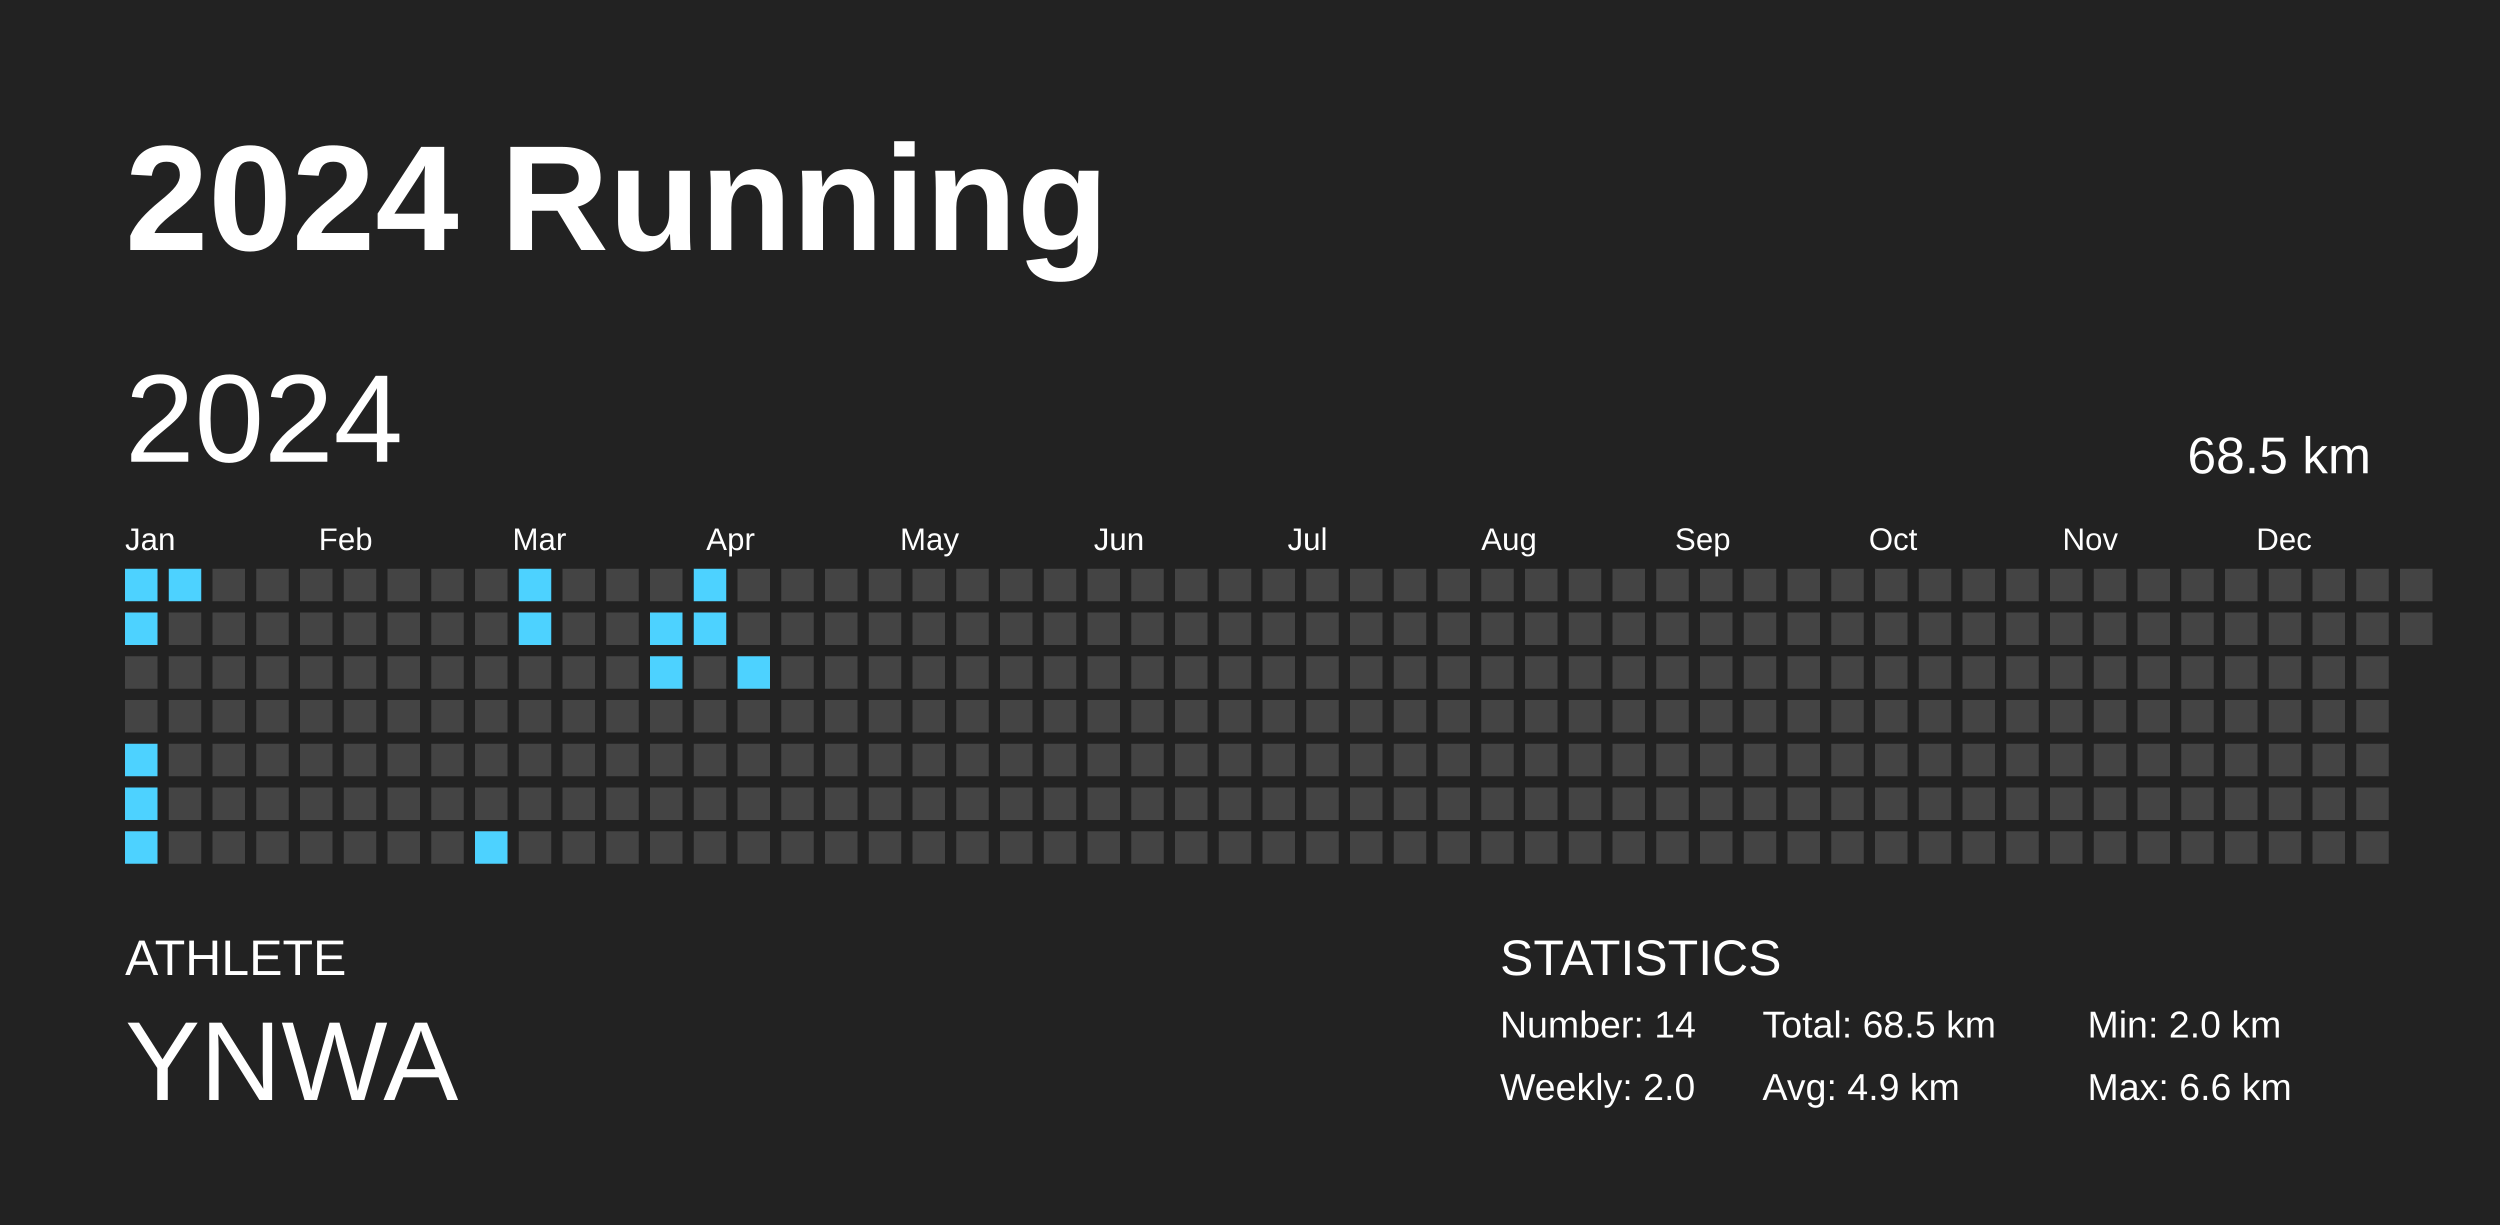
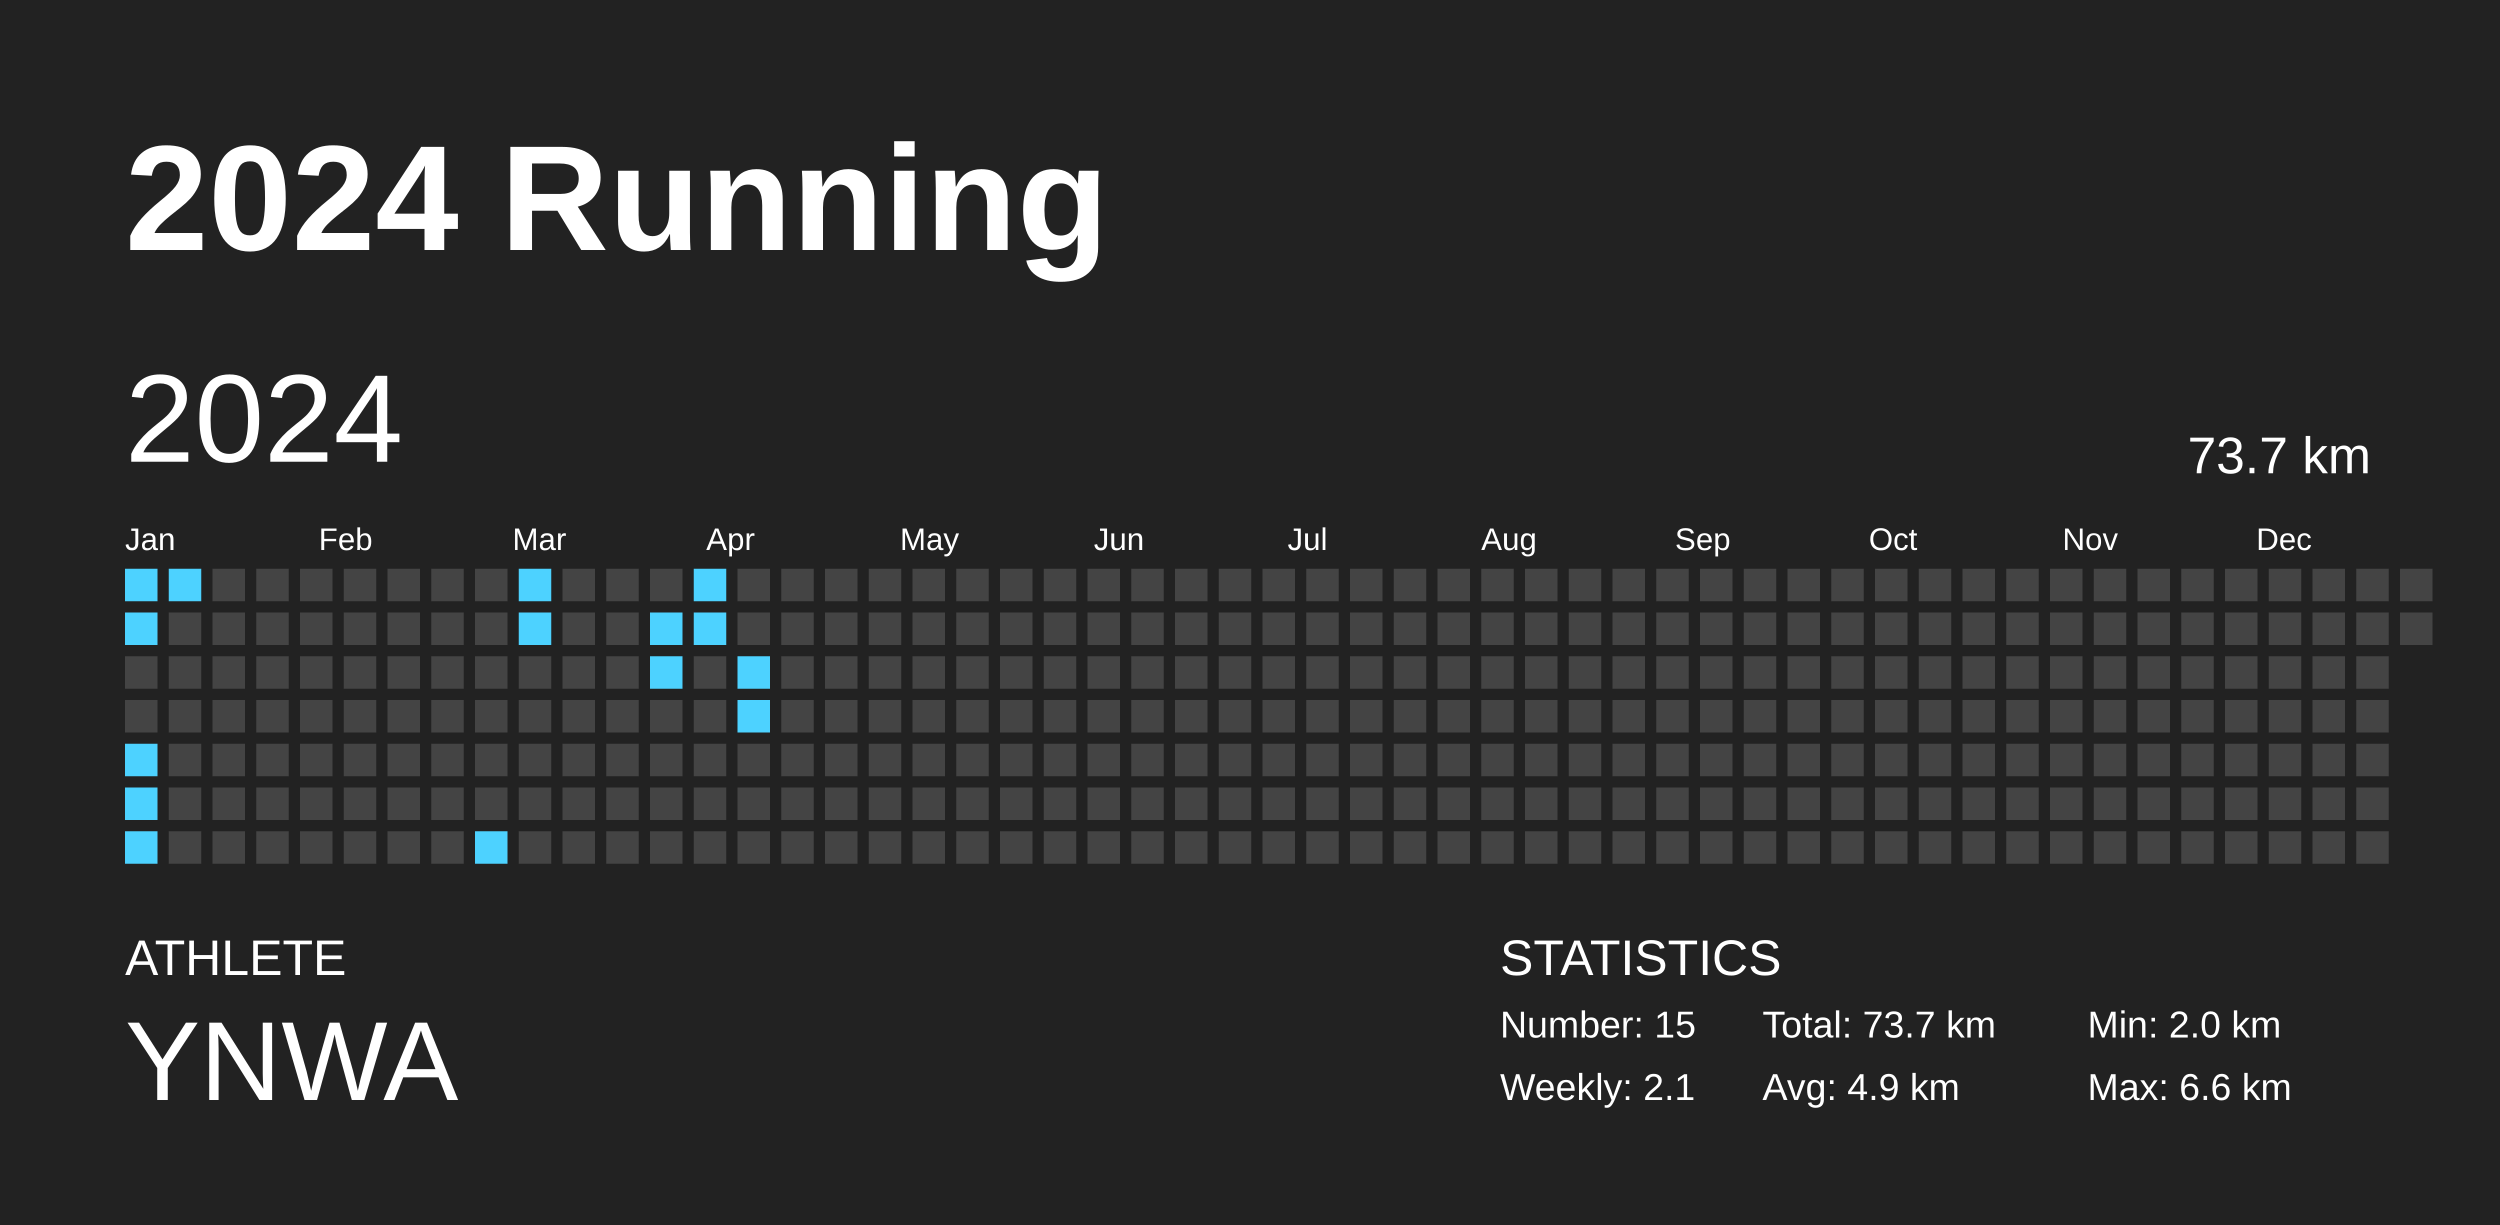
<svg xmlns="http://www.w3.org/2000/svg" baseProfile="full" height="98mm" version="1.1" viewBox="0,0,200,98" width="200mm">
  <defs />
  <rect fill="#222222" height="98" width="200" x="0" y="0" />
  <text fill="#FFFFFF" style="font-size:12px; font-family:Arial; font-weight:bold;" x="10" y="20">2024 Running</text>
  <text fill="#FFFFFF" style="font-size:4px; font-family:Arial" x="10" y="78">ATHLETE</text>
  <text fill="#FFFFFF" style="font-size:9px; font-family:Arial" x="10" y="88">YNWA</text>
  <text fill="#FFFFFF" style="font-size:4px; font-family:Arial" x="120" y="78">STATISTICS</text>
-   <text fill="#FFFFFF" style="font-size:3px; font-family:Arial" x="120" y="83">Number: 14</text>
-   <text fill="#FFFFFF" style="font-size:3px; font-family:Arial" x="120" y="88">Weekly: 2.0</text>
-   <text fill="#FFFFFF" style="font-size:3px; font-family:Arial" x="141" y="83">Total: 68.5 km</text>
+   <text fill="#FFFFFF" style="font-size:3px; font-family:Arial" x="120" y="83">Number: 15</text>
+   <text fill="#FFFFFF" style="font-size:3px; font-family:Arial" x="120" y="88">Weekly: 2.1</text>
+   <text fill="#FFFFFF" style="font-size:3px; font-family:Arial" x="141" y="83">Total: 73.7 km</text>
  <text fill="#FFFFFF" style="font-size:3px; font-family:Arial" x="141" y="88">Avg: 4.9 km</text>
  <text fill="#FFFFFF" style="font-size:3px; font-family:Arial" x="167" y="83">Min: 2.0 km</text>
  <text fill="#FFFFFF" style="font-size:3px; font-family:Arial" x="167" y="88">Max: 6.6 km</text>
  <text dominant-baseline="hanging" fill="#FFFFFF" style="font-size:10.0px; font-family:Arial;" x="10" y="30">2024</text>
-   <text dominant-baseline="hanging" fill="#FFFFFF" style="font-size:4.125px; font-family:Arial;" x="175" y="35">68.5 km</text>
+   <text dominant-baseline="hanging" fill="#FFFFFF" style="font-size:4.125px; font-family:Arial;" x="175" y="35">73.7 km</text>
  <text fill="#FFFFFF" style="font-size:2.5px; font-family:Arial" x="10.0" y="44">Jan</text>
  <text fill="#FFFFFF" style="font-size:2.5px; font-family:Arial" x="25.5" y="44">Feb</text>
  <text fill="#FFFFFF" style="font-size:2.5px; font-family:Arial" x="41.0" y="44">Mar</text>
  <text fill="#FFFFFF" style="font-size:2.5px; font-family:Arial" x="56.5" y="44">Apr</text>
  <text fill="#FFFFFF" style="font-size:2.5px; font-family:Arial" x="72.0" y="44">May</text>
  <text fill="#FFFFFF" style="font-size:2.5px; font-family:Arial" x="87.5" y="44">Jun</text>
  <text fill="#FFFFFF" style="font-size:2.5px; font-family:Arial" x="103.0" y="44">Jul</text>
  <text fill="#FFFFFF" style="font-size:2.5px; font-family:Arial" x="118.5" y="44">Aug</text>
  <text fill="#FFFFFF" style="font-size:2.5px; font-family:Arial" x="134.0" y="44">Sep</text>
  <text fill="#FFFFFF" style="font-size:2.5px; font-family:Arial" x="149.5" y="44">Oct</text>
  <text fill="#FFFFFF" style="font-size:2.5px; font-family:Arial" x="165.0" y="44">Nov</text>
  <text fill="#FFFFFF" style="font-size:2.5px; font-family:Arial" x="180.5" y="44">Dec</text>
  <rect fill="#4dd2ff" height="2.6" width="2.6" x="10.0" y="45.5" />
  <rect fill="#4dd2ff" height="2.6" width="2.6" x="10.0" y="49.0" />
  <rect fill="#444444" height="2.6" width="2.6" x="10.0" y="52.5" />
  <rect fill="#444444" height="2.6" width="2.6" x="10.0" y="56.0" />
  <rect fill="#4dd2ff" height="2.6" width="2.6" x="10.0" y="59.5" />
  <rect fill="#4dd2ff" height="2.6" width="2.6" x="10.0" y="63.0" />
  <rect fill="#4dd2ff" height="2.6" width="2.6" x="10.0" y="66.5" />
  <rect fill="#4dd2ff" height="2.6" width="2.6" x="13.5" y="45.5" />
  <rect fill="#444444" height="2.6" width="2.6" x="13.5" y="49.0" />
  <rect fill="#444444" height="2.6" width="2.6" x="13.5" y="52.5" />
  <rect fill="#444444" height="2.6" width="2.6" x="13.5" y="56.0" />
  <rect fill="#444444" height="2.6" width="2.6" x="13.5" y="59.5" />
  <rect fill="#444444" height="2.6" width="2.6" x="13.5" y="63.0" />
  <rect fill="#444444" height="2.6" width="2.6" x="13.5" y="66.5" />
  <rect fill="#444444" height="2.6" width="2.6" x="17.0" y="45.5" />
  <rect fill="#444444" height="2.6" width="2.6" x="17.0" y="49.0" />
  <rect fill="#444444" height="2.6" width="2.6" x="17.0" y="52.5" />
  <rect fill="#444444" height="2.6" width="2.6" x="17.0" y="56.0" />
  <rect fill="#444444" height="2.6" width="2.6" x="17.0" y="59.5" />
  <rect fill="#444444" height="2.6" width="2.6" x="17.0" y="63.0" />
  <rect fill="#444444" height="2.6" width="2.6" x="17.0" y="66.5" />
  <rect fill="#444444" height="2.6" width="2.6" x="20.5" y="45.5" />
  <rect fill="#444444" height="2.6" width="2.6" x="20.5" y="49.0" />
  <rect fill="#444444" height="2.6" width="2.6" x="20.5" y="52.5" />
  <rect fill="#444444" height="2.6" width="2.6" x="20.5" y="56.0" />
  <rect fill="#444444" height="2.6" width="2.6" x="20.5" y="59.5" />
  <rect fill="#444444" height="2.6" width="2.6" x="20.5" y="63.0" />
  <rect fill="#444444" height="2.6" width="2.6" x="20.5" y="66.5" />
  <rect fill="#444444" height="2.6" width="2.6" x="24.0" y="45.5" />
  <rect fill="#444444" height="2.6" width="2.6" x="24.0" y="49.0" />
  <rect fill="#444444" height="2.6" width="2.6" x="24.0" y="52.5" />
  <rect fill="#444444" height="2.6" width="2.6" x="24.0" y="56.0" />
  <rect fill="#444444" height="2.6" width="2.6" x="24.0" y="59.5" />
  <rect fill="#444444" height="2.6" width="2.6" x="24.0" y="63.0" />
  <rect fill="#444444" height="2.6" width="2.6" x="24.0" y="66.5" />
  <rect fill="#444444" height="2.6" width="2.6" x="27.5" y="45.5" />
  <rect fill="#444444" height="2.6" width="2.6" x="27.5" y="49.0" />
  <rect fill="#444444" height="2.6" width="2.6" x="27.5" y="52.5" />
  <rect fill="#444444" height="2.6" width="2.6" x="27.5" y="56.0" />
  <rect fill="#444444" height="2.6" width="2.6" x="27.5" y="59.5" />
  <rect fill="#444444" height="2.6" width="2.6" x="27.5" y="63.0" />
  <rect fill="#444444" height="2.6" width="2.6" x="27.5" y="66.5" />
  <rect fill="#444444" height="2.6" width="2.6" x="31.0" y="45.5" />
  <rect fill="#444444" height="2.6" width="2.6" x="31.0" y="49.0" />
  <rect fill="#444444" height="2.6" width="2.6" x="31.0" y="52.5" />
  <rect fill="#444444" height="2.6" width="2.6" x="31.0" y="56.0" />
  <rect fill="#444444" height="2.6" width="2.6" x="31.0" y="59.5" />
  <rect fill="#444444" height="2.6" width="2.6" x="31.0" y="63.0" />
  <rect fill="#444444" height="2.6" width="2.6" x="31.0" y="66.5" />
  <rect fill="#444444" height="2.6" width="2.6" x="34.5" y="45.5" />
  <rect fill="#444444" height="2.6" width="2.6" x="34.5" y="49.0" />
  <rect fill="#444444" height="2.6" width="2.6" x="34.5" y="52.5" />
  <rect fill="#444444" height="2.6" width="2.6" x="34.5" y="56.0" />
  <rect fill="#444444" height="2.6" width="2.6" x="34.5" y="59.5" />
  <rect fill="#444444" height="2.6" width="2.6" x="34.5" y="63.0" />
  <rect fill="#444444" height="2.6" width="2.6" x="34.5" y="66.5" />
  <rect fill="#444444" height="2.6" width="2.6" x="38.0" y="45.5" />
  <rect fill="#444444" height="2.6" width="2.6" x="38.0" y="49.0" />
  <rect fill="#444444" height="2.6" width="2.6" x="38.0" y="52.5" />
  <rect fill="#444444" height="2.6" width="2.6" x="38.0" y="56.0" />
  <rect fill="#444444" height="2.6" width="2.6" x="38.0" y="59.5" />
  <rect fill="#444444" height="2.6" width="2.6" x="38.0" y="63.0" />
  <rect fill="#4dd2ff" height="2.6" width="2.6" x="38.0" y="66.5" />
  <rect fill="#4dd2ff" height="2.6" width="2.6" x="41.5" y="45.5" />
  <rect fill="#4dd2ff" height="2.6" width="2.6" x="41.5" y="49.0" />
  <rect fill="#444444" height="2.6" width="2.6" x="41.5" y="52.5" />
  <rect fill="#444444" height="2.6" width="2.6" x="41.5" y="56.0" />
  <rect fill="#444444" height="2.6" width="2.6" x="41.5" y="59.5" />
  <rect fill="#444444" height="2.6" width="2.6" x="41.5" y="63.0" />
  <rect fill="#444444" height="2.6" width="2.6" x="41.5" y="66.5" />
  <rect fill="#444444" height="2.6" width="2.6" x="45.0" y="45.5" />
  <rect fill="#444444" height="2.6" width="2.6" x="45.0" y="49.0" />
  <rect fill="#444444" height="2.6" width="2.6" x="45.0" y="52.5" />
  <rect fill="#444444" height="2.6" width="2.6" x="45.0" y="56.0" />
  <rect fill="#444444" height="2.6" width="2.6" x="45.0" y="59.5" />
  <rect fill="#444444" height="2.6" width="2.6" x="45.0" y="63.0" />
  <rect fill="#444444" height="2.6" width="2.6" x="45.0" y="66.5" />
  <rect fill="#444444" height="2.6" width="2.6" x="48.5" y="45.5" />
  <rect fill="#444444" height="2.6" width="2.6" x="48.5" y="49.0" />
  <rect fill="#444444" height="2.6" width="2.6" x="48.5" y="52.5" />
  <rect fill="#444444" height="2.6" width="2.6" x="48.5" y="56.0" />
  <rect fill="#444444" height="2.6" width="2.6" x="48.5" y="59.5" />
  <rect fill="#444444" height="2.6" width="2.6" x="48.5" y="63.0" />
  <rect fill="#444444" height="2.6" width="2.6" x="48.5" y="66.5" />
  <rect fill="#444444" height="2.6" width="2.6" x="52.0" y="45.5" />
  <rect fill="#4dd2ff" height="2.6" width="2.6" x="52.0" y="49.0" />
  <rect fill="#4dd2ff" height="2.6" width="2.6" x="52.0" y="52.5" />
  <rect fill="#444444" height="2.6" width="2.6" x="52.0" y="56.0" />
  <rect fill="#444444" height="2.6" width="2.6" x="52.0" y="59.5" />
  <rect fill="#444444" height="2.6" width="2.6" x="52.0" y="63.0" />
  <rect fill="#444444" height="2.6" width="2.6" x="52.0" y="66.5" />
  <rect fill="#4dd2ff" height="2.6" width="2.6" x="55.5" y="45.5" />
  <rect fill="#4dd2ff" height="2.6" width="2.6" x="55.5" y="49.0" />
  <rect fill="#444444" height="2.6" width="2.6" x="55.5" y="52.5" />
  <rect fill="#444444" height="2.6" width="2.6" x="55.5" y="56.0" />
  <rect fill="#444444" height="2.6" width="2.6" x="55.5" y="59.5" />
  <rect fill="#444444" height="2.6" width="2.6" x="55.5" y="63.0" />
  <rect fill="#444444" height="2.6" width="2.6" x="55.5" y="66.5" />
  <rect fill="#444444" height="2.6" width="2.6" x="59.0" y="45.5" />
  <rect fill="#444444" height="2.6" width="2.6" x="59.0" y="49.0" />
  <rect fill="#4dd2ff" height="2.6" width="2.6" x="59.0" y="52.5" />
-   <rect fill="#444444" height="2.6" width="2.6" x="59.0" y="56.0" />
+   <rect fill="#4dd2ff" height="2.6" width="2.6" x="59.0" y="56.0" />
  <rect fill="#444444" height="2.6" width="2.6" x="59.0" y="59.5" />
  <rect fill="#444444" height="2.6" width="2.6" x="59.0" y="63.0" />
  <rect fill="#444444" height="2.6" width="2.6" x="59.0" y="66.5" />
  <rect fill="#444444" height="2.6" width="2.6" x="62.5" y="45.5" />
  <rect fill="#444444" height="2.6" width="2.6" x="62.5" y="49.0" />
  <rect fill="#444444" height="2.6" width="2.6" x="62.5" y="52.5" />
  <rect fill="#444444" height="2.6" width="2.6" x="62.5" y="56.0" />
  <rect fill="#444444" height="2.6" width="2.6" x="62.5" y="59.5" />
  <rect fill="#444444" height="2.6" width="2.6" x="62.5" y="63.0" />
  <rect fill="#444444" height="2.6" width="2.6" x="62.5" y="66.5" />
  <rect fill="#444444" height="2.6" width="2.6" x="66.0" y="45.5" />
  <rect fill="#444444" height="2.6" width="2.6" x="66.0" y="49.0" />
  <rect fill="#444444" height="2.6" width="2.6" x="66.0" y="52.5" />
  <rect fill="#444444" height="2.6" width="2.6" x="66.0" y="56.0" />
  <rect fill="#444444" height="2.6" width="2.6" x="66.0" y="59.5" />
  <rect fill="#444444" height="2.6" width="2.6" x="66.0" y="63.0" />
  <rect fill="#444444" height="2.6" width="2.6" x="66.0" y="66.5" />
  <rect fill="#444444" height="2.6" width="2.6" x="69.5" y="45.5" />
  <rect fill="#444444" height="2.6" width="2.6" x="69.5" y="49.0" />
  <rect fill="#444444" height="2.6" width="2.6" x="69.5" y="52.5" />
  <rect fill="#444444" height="2.6" width="2.6" x="69.5" y="56.0" />
  <rect fill="#444444" height="2.6" width="2.6" x="69.5" y="59.5" />
  <rect fill="#444444" height="2.6" width="2.6" x="69.5" y="63.0" />
  <rect fill="#444444" height="2.6" width="2.6" x="69.5" y="66.5" />
  <rect fill="#444444" height="2.6" width="2.6" x="73.0" y="45.5" />
  <rect fill="#444444" height="2.6" width="2.6" x="73.0" y="49.0" />
  <rect fill="#444444" height="2.6" width="2.6" x="73.0" y="52.5" />
  <rect fill="#444444" height="2.6" width="2.6" x="73.0" y="56.0" />
  <rect fill="#444444" height="2.6" width="2.6" x="73.0" y="59.5" />
  <rect fill="#444444" height="2.6" width="2.6" x="73.0" y="63.0" />
  <rect fill="#444444" height="2.6" width="2.6" x="73.0" y="66.5" />
  <rect fill="#444444" height="2.6" width="2.6" x="76.5" y="45.5" />
  <rect fill="#444444" height="2.6" width="2.6" x="76.5" y="49.0" />
  <rect fill="#444444" height="2.6" width="2.6" x="76.5" y="52.5" />
  <rect fill="#444444" height="2.6" width="2.6" x="76.5" y="56.0" />
  <rect fill="#444444" height="2.6" width="2.6" x="76.5" y="59.5" />
  <rect fill="#444444" height="2.6" width="2.6" x="76.5" y="63.0" />
  <rect fill="#444444" height="2.6" width="2.6" x="76.5" y="66.5" />
  <rect fill="#444444" height="2.6" width="2.6" x="80.0" y="45.5" />
  <rect fill="#444444" height="2.6" width="2.6" x="80.0" y="49.0" />
  <rect fill="#444444" height="2.6" width="2.6" x="80.0" y="52.5" />
  <rect fill="#444444" height="2.6" width="2.6" x="80.0" y="56.0" />
  <rect fill="#444444" height="2.6" width="2.6" x="80.0" y="59.5" />
  <rect fill="#444444" height="2.6" width="2.6" x="80.0" y="63.0" />
  <rect fill="#444444" height="2.6" width="2.6" x="80.0" y="66.5" />
  <rect fill="#444444" height="2.6" width="2.6" x="83.5" y="45.5" />
  <rect fill="#444444" height="2.6" width="2.6" x="83.5" y="49.0" />
  <rect fill="#444444" height="2.6" width="2.6" x="83.5" y="52.5" />
  <rect fill="#444444" height="2.6" width="2.6" x="83.5" y="56.0" />
  <rect fill="#444444" height="2.6" width="2.6" x="83.5" y="59.5" />
  <rect fill="#444444" height="2.6" width="2.6" x="83.5" y="63.0" />
  <rect fill="#444444" height="2.6" width="2.6" x="83.5" y="66.5" />
  <rect fill="#444444" height="2.6" width="2.6" x="87.0" y="45.5" />
  <rect fill="#444444" height="2.6" width="2.6" x="87.0" y="49.0" />
  <rect fill="#444444" height="2.6" width="2.6" x="87.0" y="52.5" />
  <rect fill="#444444" height="2.6" width="2.6" x="87.0" y="56.0" />
  <rect fill="#444444" height="2.6" width="2.6" x="87.0" y="59.5" />
  <rect fill="#444444" height="2.6" width="2.6" x="87.0" y="63.0" />
  <rect fill="#444444" height="2.6" width="2.6" x="87.0" y="66.5" />
  <rect fill="#444444" height="2.6" width="2.6" x="90.5" y="45.5" />
  <rect fill="#444444" height="2.6" width="2.6" x="90.5" y="49.0" />
  <rect fill="#444444" height="2.6" width="2.6" x="90.5" y="52.5" />
  <rect fill="#444444" height="2.6" width="2.6" x="90.5" y="56.0" />
  <rect fill="#444444" height="2.6" width="2.6" x="90.5" y="59.5" />
  <rect fill="#444444" height="2.6" width="2.6" x="90.5" y="63.0" />
  <rect fill="#444444" height="2.6" width="2.6" x="90.5" y="66.5" />
  <rect fill="#444444" height="2.6" width="2.6" x="94.0" y="45.5" />
  <rect fill="#444444" height="2.6" width="2.6" x="94.0" y="49.0" />
  <rect fill="#444444" height="2.6" width="2.6" x="94.0" y="52.5" />
  <rect fill="#444444" height="2.6" width="2.6" x="94.0" y="56.0" />
  <rect fill="#444444" height="2.6" width="2.6" x="94.0" y="59.5" />
  <rect fill="#444444" height="2.6" width="2.6" x="94.0" y="63.0" />
  <rect fill="#444444" height="2.6" width="2.6" x="94.0" y="66.5" />
  <rect fill="#444444" height="2.6" width="2.6" x="97.5" y="45.5" />
  <rect fill="#444444" height="2.6" width="2.6" x="97.5" y="49.0" />
  <rect fill="#444444" height="2.6" width="2.6" x="97.5" y="52.5" />
  <rect fill="#444444" height="2.6" width="2.6" x="97.5" y="56.0" />
  <rect fill="#444444" height="2.6" width="2.6" x="97.5" y="59.5" />
  <rect fill="#444444" height="2.6" width="2.6" x="97.5" y="63.0" />
  <rect fill="#444444" height="2.6" width="2.6" x="97.5" y="66.5" />
  <rect fill="#444444" height="2.6" width="2.6" x="101.0" y="45.5" />
  <rect fill="#444444" height="2.6" width="2.6" x="101.0" y="49.0" />
  <rect fill="#444444" height="2.6" width="2.6" x="101.0" y="52.5" />
  <rect fill="#444444" height="2.6" width="2.6" x="101.0" y="56.0" />
  <rect fill="#444444" height="2.6" width="2.6" x="101.0" y="59.5" />
  <rect fill="#444444" height="2.6" width="2.6" x="101.0" y="63.0" />
  <rect fill="#444444" height="2.6" width="2.6" x="101.0" y="66.5" />
  <rect fill="#444444" height="2.6" width="2.6" x="104.5" y="45.5" />
  <rect fill="#444444" height="2.6" width="2.6" x="104.5" y="49.0" />
  <rect fill="#444444" height="2.6" width="2.6" x="104.5" y="52.5" />
  <rect fill="#444444" height="2.6" width="2.6" x="104.5" y="56.0" />
  <rect fill="#444444" height="2.6" width="2.6" x="104.5" y="59.5" />
  <rect fill="#444444" height="2.6" width="2.6" x="104.5" y="63.0" />
  <rect fill="#444444" height="2.6" width="2.6" x="104.5" y="66.5" />
  <rect fill="#444444" height="2.6" width="2.6" x="108.0" y="45.5" />
  <rect fill="#444444" height="2.6" width="2.6" x="108.0" y="49.0" />
  <rect fill="#444444" height="2.6" width="2.6" x="108.0" y="52.5" />
  <rect fill="#444444" height="2.6" width="2.6" x="108.0" y="56.0" />
  <rect fill="#444444" height="2.6" width="2.6" x="108.0" y="59.5" />
  <rect fill="#444444" height="2.6" width="2.6" x="108.0" y="63.0" />
  <rect fill="#444444" height="2.6" width="2.6" x="108.0" y="66.5" />
  <rect fill="#444444" height="2.6" width="2.6" x="111.5" y="45.5" />
  <rect fill="#444444" height="2.6" width="2.6" x="111.5" y="49.0" />
  <rect fill="#444444" height="2.6" width="2.6" x="111.5" y="52.5" />
  <rect fill="#444444" height="2.6" width="2.6" x="111.5" y="56.0" />
  <rect fill="#444444" height="2.6" width="2.6" x="111.5" y="59.5" />
  <rect fill="#444444" height="2.6" width="2.6" x="111.5" y="63.0" />
  <rect fill="#444444" height="2.6" width="2.6" x="111.5" y="66.5" />
  <rect fill="#444444" height="2.6" width="2.6" x="115.0" y="45.5" />
  <rect fill="#444444" height="2.6" width="2.6" x="115.0" y="49.0" />
  <rect fill="#444444" height="2.6" width="2.6" x="115.0" y="52.5" />
  <rect fill="#444444" height="2.6" width="2.6" x="115.0" y="56.0" />
  <rect fill="#444444" height="2.6" width="2.6" x="115.0" y="59.5" />
  <rect fill="#444444" height="2.6" width="2.6" x="115.0" y="63.0" />
  <rect fill="#444444" height="2.6" width="2.6" x="115.0" y="66.5" />
  <rect fill="#444444" height="2.6" width="2.6" x="118.5" y="45.5" />
  <rect fill="#444444" height="2.6" width="2.6" x="118.5" y="49.0" />
  <rect fill="#444444" height="2.6" width="2.6" x="118.5" y="52.5" />
  <rect fill="#444444" height="2.6" width="2.6" x="118.5" y="56.0" />
  <rect fill="#444444" height="2.6" width="2.6" x="118.5" y="59.5" />
  <rect fill="#444444" height="2.6" width="2.6" x="118.5" y="63.0" />
  <rect fill="#444444" height="2.6" width="2.6" x="118.5" y="66.5" />
  <rect fill="#444444" height="2.6" width="2.6" x="122.0" y="45.5" />
  <rect fill="#444444" height="2.6" width="2.6" x="122.0" y="49.0" />
  <rect fill="#444444" height="2.6" width="2.6" x="122.0" y="52.5" />
  <rect fill="#444444" height="2.6" width="2.6" x="122.0" y="56.0" />
  <rect fill="#444444" height="2.6" width="2.6" x="122.0" y="59.5" />
  <rect fill="#444444" height="2.6" width="2.6" x="122.0" y="63.0" />
  <rect fill="#444444" height="2.6" width="2.6" x="122.0" y="66.5" />
  <rect fill="#444444" height="2.6" width="2.6" x="125.5" y="45.5" />
  <rect fill="#444444" height="2.6" width="2.6" x="125.5" y="49.0" />
  <rect fill="#444444" height="2.6" width="2.6" x="125.5" y="52.5" />
  <rect fill="#444444" height="2.6" width="2.6" x="125.5" y="56.0" />
  <rect fill="#444444" height="2.6" width="2.6" x="125.5" y="59.5" />
  <rect fill="#444444" height="2.6" width="2.6" x="125.5" y="63.0" />
  <rect fill="#444444" height="2.6" width="2.6" x="125.5" y="66.5" />
  <rect fill="#444444" height="2.6" width="2.6" x="129.0" y="45.5" />
  <rect fill="#444444" height="2.6" width="2.6" x="129.0" y="49.0" />
  <rect fill="#444444" height="2.6" width="2.6" x="129.0" y="52.5" />
  <rect fill="#444444" height="2.6" width="2.6" x="129.0" y="56.0" />
  <rect fill="#444444" height="2.6" width="2.6" x="129.0" y="59.5" />
  <rect fill="#444444" height="2.6" width="2.6" x="129.0" y="63.0" />
  <rect fill="#444444" height="2.6" width="2.6" x="129.0" y="66.5" />
  <rect fill="#444444" height="2.6" width="2.6" x="132.5" y="45.5" />
  <rect fill="#444444" height="2.6" width="2.6" x="132.5" y="49.0" />
  <rect fill="#444444" height="2.6" width="2.6" x="132.5" y="52.5" />
  <rect fill="#444444" height="2.6" width="2.6" x="132.5" y="56.0" />
  <rect fill="#444444" height="2.6" width="2.6" x="132.5" y="59.5" />
  <rect fill="#444444" height="2.6" width="2.6" x="132.5" y="63.0" />
  <rect fill="#444444" height="2.6" width="2.6" x="132.5" y="66.5" />
  <rect fill="#444444" height="2.6" width="2.6" x="136.0" y="45.5" />
  <rect fill="#444444" height="2.6" width="2.6" x="136.0" y="49.0" />
  <rect fill="#444444" height="2.6" width="2.6" x="136.0" y="52.5" />
  <rect fill="#444444" height="2.6" width="2.6" x="136.0" y="56.0" />
  <rect fill="#444444" height="2.6" width="2.6" x="136.0" y="59.5" />
  <rect fill="#444444" height="2.6" width="2.6" x="136.0" y="63.0" />
  <rect fill="#444444" height="2.6" width="2.6" x="136.0" y="66.5" />
  <rect fill="#444444" height="2.6" width="2.6" x="139.5" y="45.5" />
  <rect fill="#444444" height="2.6" width="2.6" x="139.5" y="49.0" />
  <rect fill="#444444" height="2.6" width="2.6" x="139.5" y="52.5" />
  <rect fill="#444444" height="2.6" width="2.6" x="139.5" y="56.0" />
  <rect fill="#444444" height="2.6" width="2.6" x="139.5" y="59.5" />
  <rect fill="#444444" height="2.6" width="2.6" x="139.5" y="63.0" />
  <rect fill="#444444" height="2.6" width="2.6" x="139.5" y="66.5" />
  <rect fill="#444444" height="2.6" width="2.6" x="143.0" y="45.5" />
  <rect fill="#444444" height="2.6" width="2.6" x="143.0" y="49.0" />
  <rect fill="#444444" height="2.6" width="2.6" x="143.0" y="52.5" />
  <rect fill="#444444" height="2.6" width="2.6" x="143.0" y="56.0" />
  <rect fill="#444444" height="2.6" width="2.6" x="143.0" y="59.5" />
  <rect fill="#444444" height="2.6" width="2.6" x="143.0" y="63.0" />
  <rect fill="#444444" height="2.6" width="2.6" x="143.0" y="66.5" />
  <rect fill="#444444" height="2.6" width="2.6" x="146.5" y="45.5" />
  <rect fill="#444444" height="2.6" width="2.6" x="146.5" y="49.0" />
  <rect fill="#444444" height="2.6" width="2.6" x="146.5" y="52.5" />
  <rect fill="#444444" height="2.6" width="2.6" x="146.5" y="56.0" />
  <rect fill="#444444" height="2.6" width="2.6" x="146.5" y="59.5" />
  <rect fill="#444444" height="2.6" width="2.6" x="146.5" y="63.0" />
  <rect fill="#444444" height="2.6" width="2.6" x="146.5" y="66.5" />
  <rect fill="#444444" height="2.6" width="2.6" x="150.0" y="45.5" />
  <rect fill="#444444" height="2.6" width="2.6" x="150.0" y="49.0" />
  <rect fill="#444444" height="2.6" width="2.6" x="150.0" y="52.5" />
  <rect fill="#444444" height="2.6" width="2.6" x="150.0" y="56.0" />
  <rect fill="#444444" height="2.6" width="2.6" x="150.0" y="59.5" />
  <rect fill="#444444" height="2.6" width="2.6" x="150.0" y="63.0" />
  <rect fill="#444444" height="2.6" width="2.6" x="150.0" y="66.5" />
  <rect fill="#444444" height="2.6" width="2.6" x="153.5" y="45.5" />
  <rect fill="#444444" height="2.6" width="2.6" x="153.5" y="49.0" />
  <rect fill="#444444" height="2.6" width="2.6" x="153.5" y="52.5" />
  <rect fill="#444444" height="2.6" width="2.6" x="153.5" y="56.0" />
  <rect fill="#444444" height="2.6" width="2.6" x="153.5" y="59.5" />
  <rect fill="#444444" height="2.6" width="2.6" x="153.5" y="63.0" />
  <rect fill="#444444" height="2.6" width="2.6" x="153.5" y="66.5" />
  <rect fill="#444444" height="2.6" width="2.6" x="157.0" y="45.5" />
  <rect fill="#444444" height="2.6" width="2.6" x="157.0" y="49.0" />
  <rect fill="#444444" height="2.6" width="2.6" x="157.0" y="52.5" />
  <rect fill="#444444" height="2.6" width="2.6" x="157.0" y="56.0" />
  <rect fill="#444444" height="2.6" width="2.6" x="157.0" y="59.5" />
  <rect fill="#444444" height="2.6" width="2.6" x="157.0" y="63.0" />
  <rect fill="#444444" height="2.6" width="2.6" x="157.0" y="66.5" />
  <rect fill="#444444" height="2.6" width="2.6" x="160.5" y="45.5" />
  <rect fill="#444444" height="2.6" width="2.6" x="160.5" y="49.0" />
  <rect fill="#444444" height="2.6" width="2.6" x="160.5" y="52.5" />
  <rect fill="#444444" height="2.6" width="2.6" x="160.5" y="56.0" />
  <rect fill="#444444" height="2.6" width="2.6" x="160.5" y="59.5" />
  <rect fill="#444444" height="2.6" width="2.6" x="160.5" y="63.0" />
  <rect fill="#444444" height="2.6" width="2.6" x="160.5" y="66.5" />
  <rect fill="#444444" height="2.6" width="2.6" x="164.0" y="45.5" />
  <rect fill="#444444" height="2.6" width="2.6" x="164.0" y="49.0" />
  <rect fill="#444444" height="2.6" width="2.6" x="164.0" y="52.5" />
  <rect fill="#444444" height="2.6" width="2.6" x="164.0" y="56.0" />
  <rect fill="#444444" height="2.6" width="2.6" x="164.0" y="59.5" />
  <rect fill="#444444" height="2.6" width="2.6" x="164.0" y="63.0" />
  <rect fill="#444444" height="2.6" width="2.6" x="164.0" y="66.5" />
  <rect fill="#444444" height="2.6" width="2.6" x="167.5" y="45.5" />
  <rect fill="#444444" height="2.6" width="2.6" x="167.5" y="49.0" />
  <rect fill="#444444" height="2.6" width="2.6" x="167.5" y="52.5" />
  <rect fill="#444444" height="2.6" width="2.6" x="167.5" y="56.0" />
  <rect fill="#444444" height="2.6" width="2.6" x="167.5" y="59.5" />
  <rect fill="#444444" height="2.6" width="2.6" x="167.5" y="63.0" />
  <rect fill="#444444" height="2.6" width="2.6" x="167.5" y="66.5" />
  <rect fill="#444444" height="2.6" width="2.6" x="171.0" y="45.5" />
  <rect fill="#444444" height="2.6" width="2.6" x="171.0" y="49.0" />
  <rect fill="#444444" height="2.6" width="2.6" x="171.0" y="52.5" />
  <rect fill="#444444" height="2.6" width="2.6" x="171.0" y="56.0" />
  <rect fill="#444444" height="2.6" width="2.6" x="171.0" y="59.5" />
  <rect fill="#444444" height="2.6" width="2.6" x="171.0" y="63.0" />
  <rect fill="#444444" height="2.6" width="2.6" x="171.0" y="66.5" />
  <rect fill="#444444" height="2.6" width="2.6" x="174.5" y="45.5" />
  <rect fill="#444444" height="2.6" width="2.6" x="174.5" y="49.0" />
  <rect fill="#444444" height="2.6" width="2.6" x="174.5" y="52.5" />
  <rect fill="#444444" height="2.6" width="2.6" x="174.5" y="56.0" />
  <rect fill="#444444" height="2.6" width="2.6" x="174.5" y="59.5" />
  <rect fill="#444444" height="2.6" width="2.6" x="174.5" y="63.0" />
  <rect fill="#444444" height="2.6" width="2.6" x="174.5" y="66.5" />
  <rect fill="#444444" height="2.6" width="2.6" x="178.0" y="45.5" />
  <rect fill="#444444" height="2.6" width="2.6" x="178.0" y="49.0" />
  <rect fill="#444444" height="2.6" width="2.6" x="178.0" y="52.5" />
  <rect fill="#444444" height="2.6" width="2.6" x="178.0" y="56.0" />
  <rect fill="#444444" height="2.6" width="2.6" x="178.0" y="59.5" />
  <rect fill="#444444" height="2.6" width="2.6" x="178.0" y="63.0" />
  <rect fill="#444444" height="2.6" width="2.6" x="178.0" y="66.5" />
  <rect fill="#444444" height="2.6" width="2.6" x="181.5" y="45.5" />
  <rect fill="#444444" height="2.6" width="2.6" x="181.5" y="49.0" />
  <rect fill="#444444" height="2.6" width="2.6" x="181.5" y="52.5" />
  <rect fill="#444444" height="2.6" width="2.6" x="181.5" y="56.0" />
  <rect fill="#444444" height="2.6" width="2.6" x="181.5" y="59.5" />
  <rect fill="#444444" height="2.6" width="2.6" x="181.5" y="63.0" />
  <rect fill="#444444" height="2.6" width="2.6" x="181.5" y="66.5" />
  <rect fill="#444444" height="2.6" width="2.6" x="185.0" y="45.5" />
  <rect fill="#444444" height="2.6" width="2.6" x="185.0" y="49.0" />
  <rect fill="#444444" height="2.6" width="2.6" x="185.0" y="52.5" />
  <rect fill="#444444" height="2.6" width="2.6" x="185.0" y="56.0" />
  <rect fill="#444444" height="2.6" width="2.6" x="185.0" y="59.5" />
  <rect fill="#444444" height="2.6" width="2.6" x="185.0" y="63.0" />
  <rect fill="#444444" height="2.6" width="2.6" x="185.0" y="66.5" />
  <rect fill="#444444" height="2.6" width="2.6" x="188.5" y="45.5" />
  <rect fill="#444444" height="2.6" width="2.6" x="188.5" y="49.0" />
  <rect fill="#444444" height="2.6" width="2.6" x="188.5" y="52.5" />
  <rect fill="#444444" height="2.6" width="2.6" x="188.5" y="56.0" />
  <rect fill="#444444" height="2.6" width="2.6" x="188.5" y="59.5" />
  <rect fill="#444444" height="2.6" width="2.6" x="188.5" y="63.0" />
  <rect fill="#444444" height="2.6" width="2.6" x="188.5" y="66.5" />
  <rect fill="#444444" height="2.6" width="2.6" x="192.0" y="45.5" />
  <rect fill="#444444" height="2.6" width="2.6" x="192.0" y="49.0" />
</svg>
